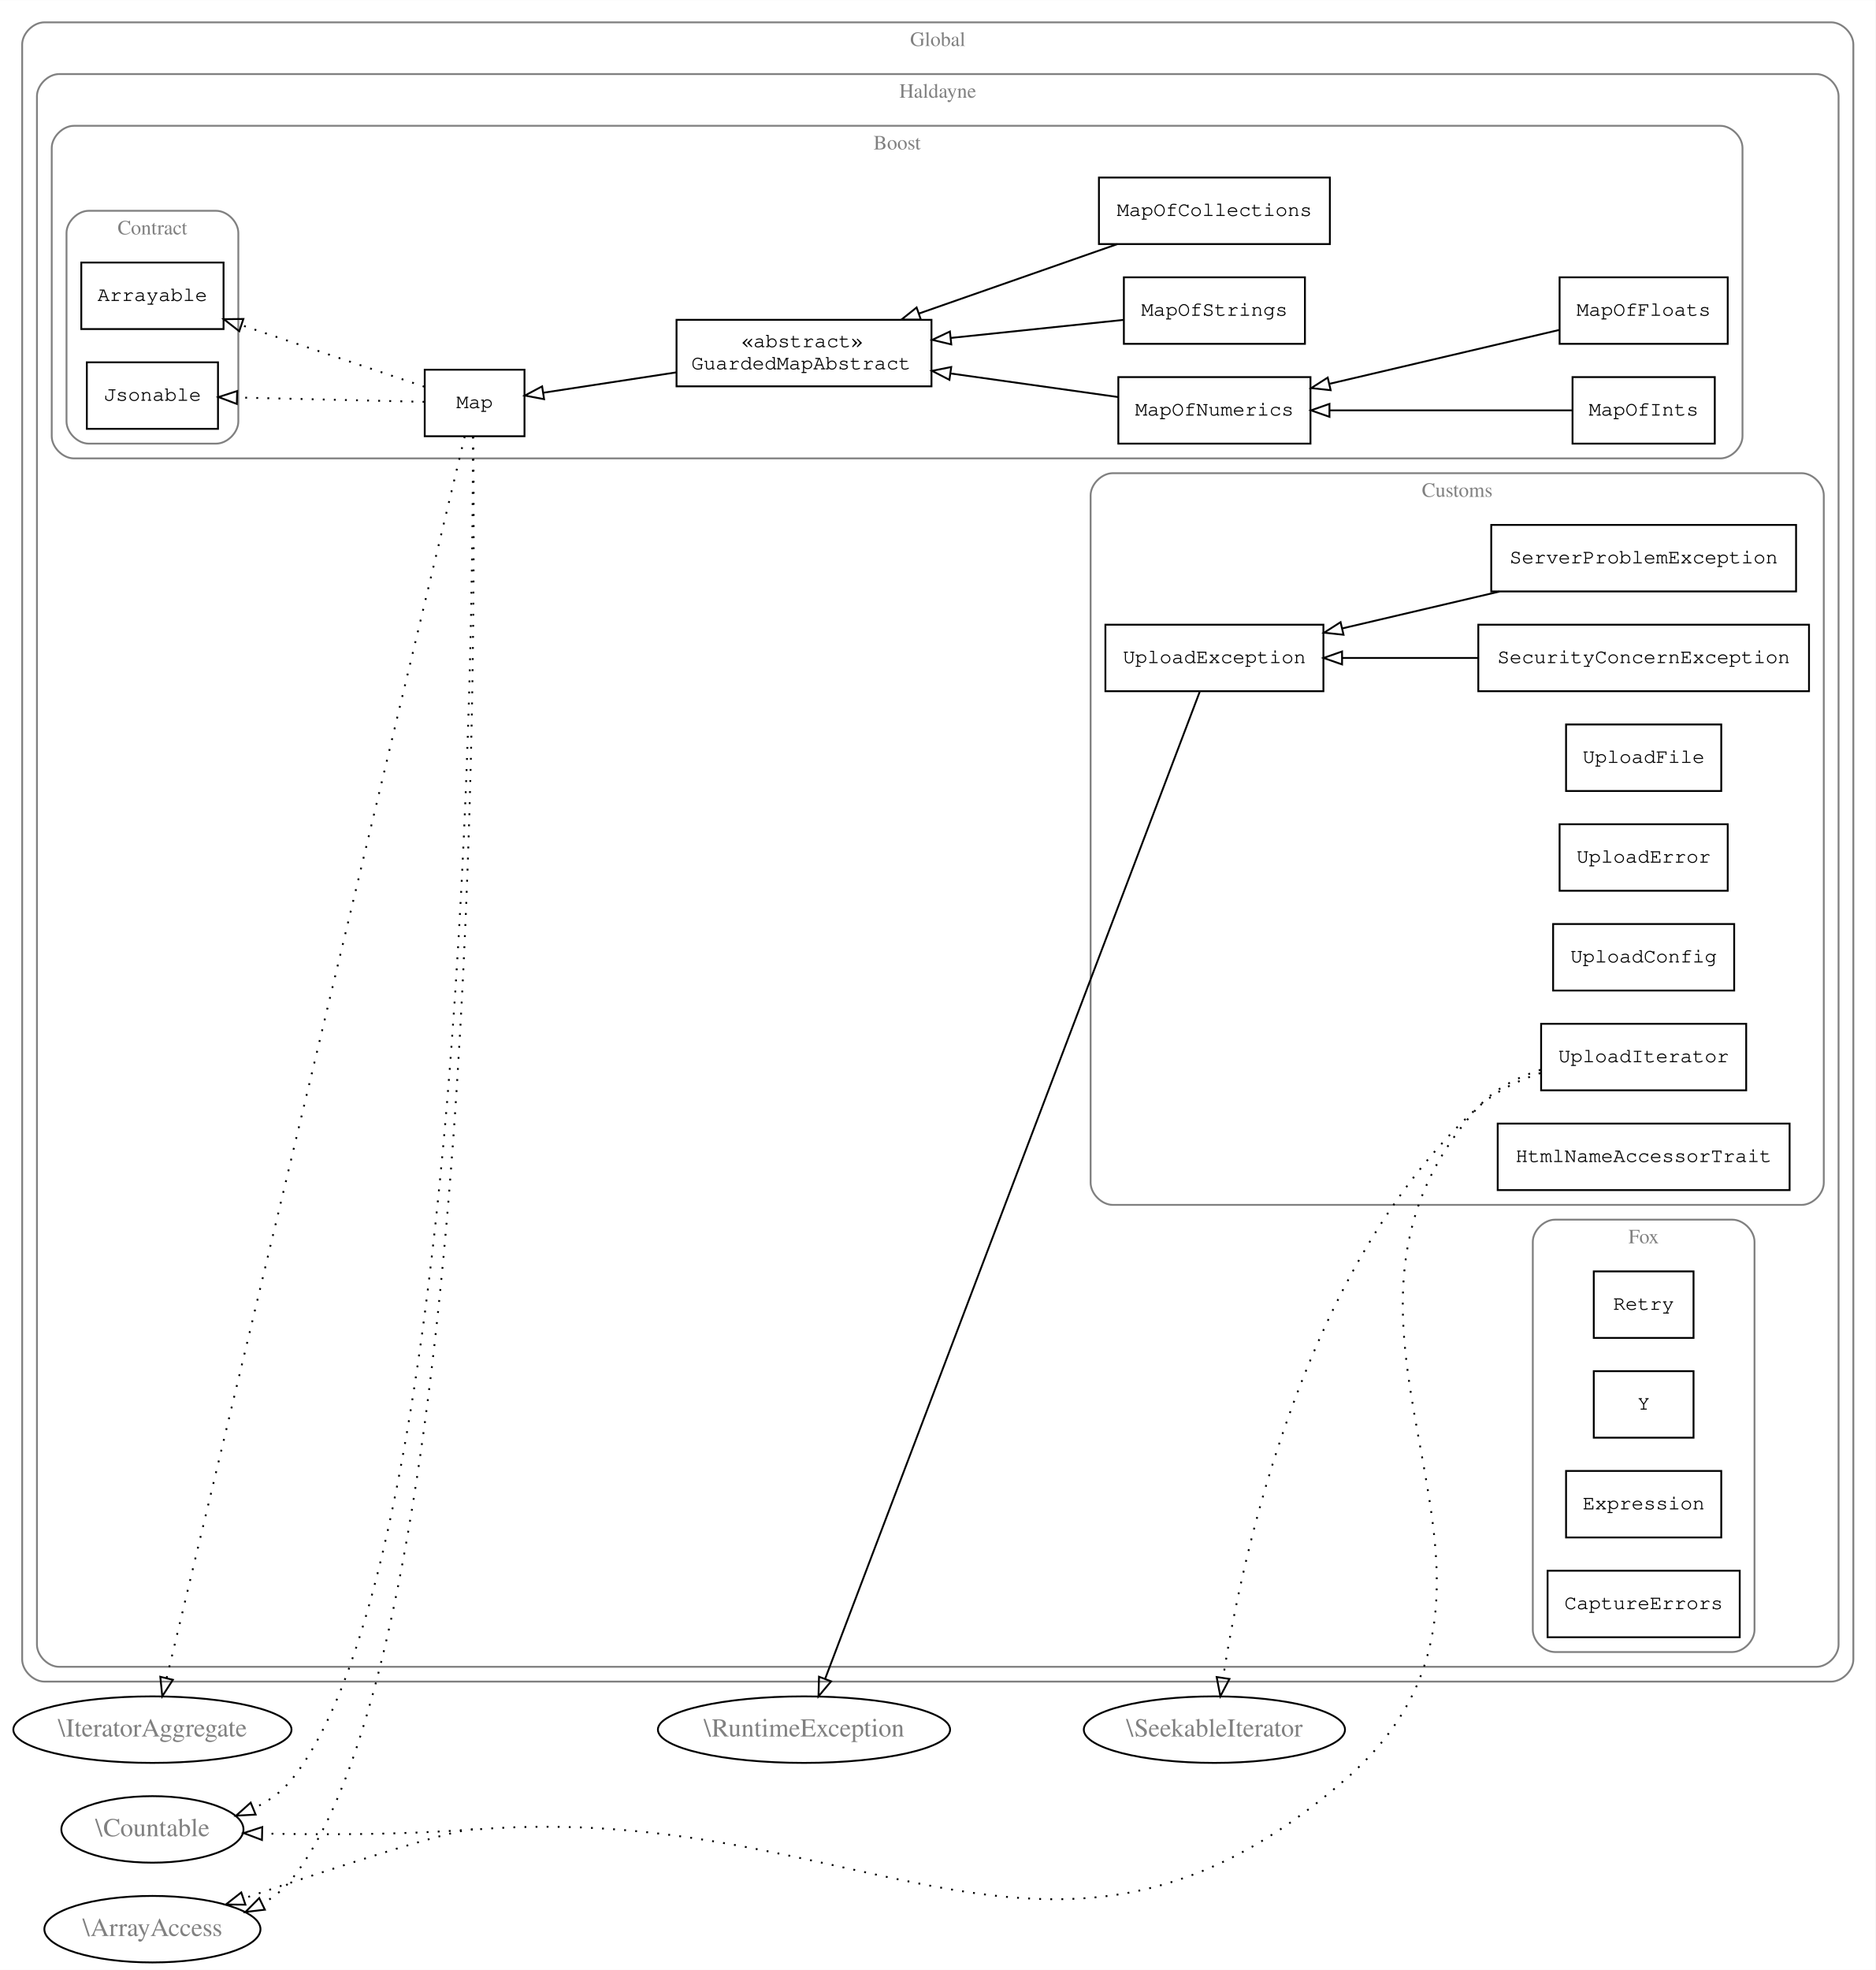
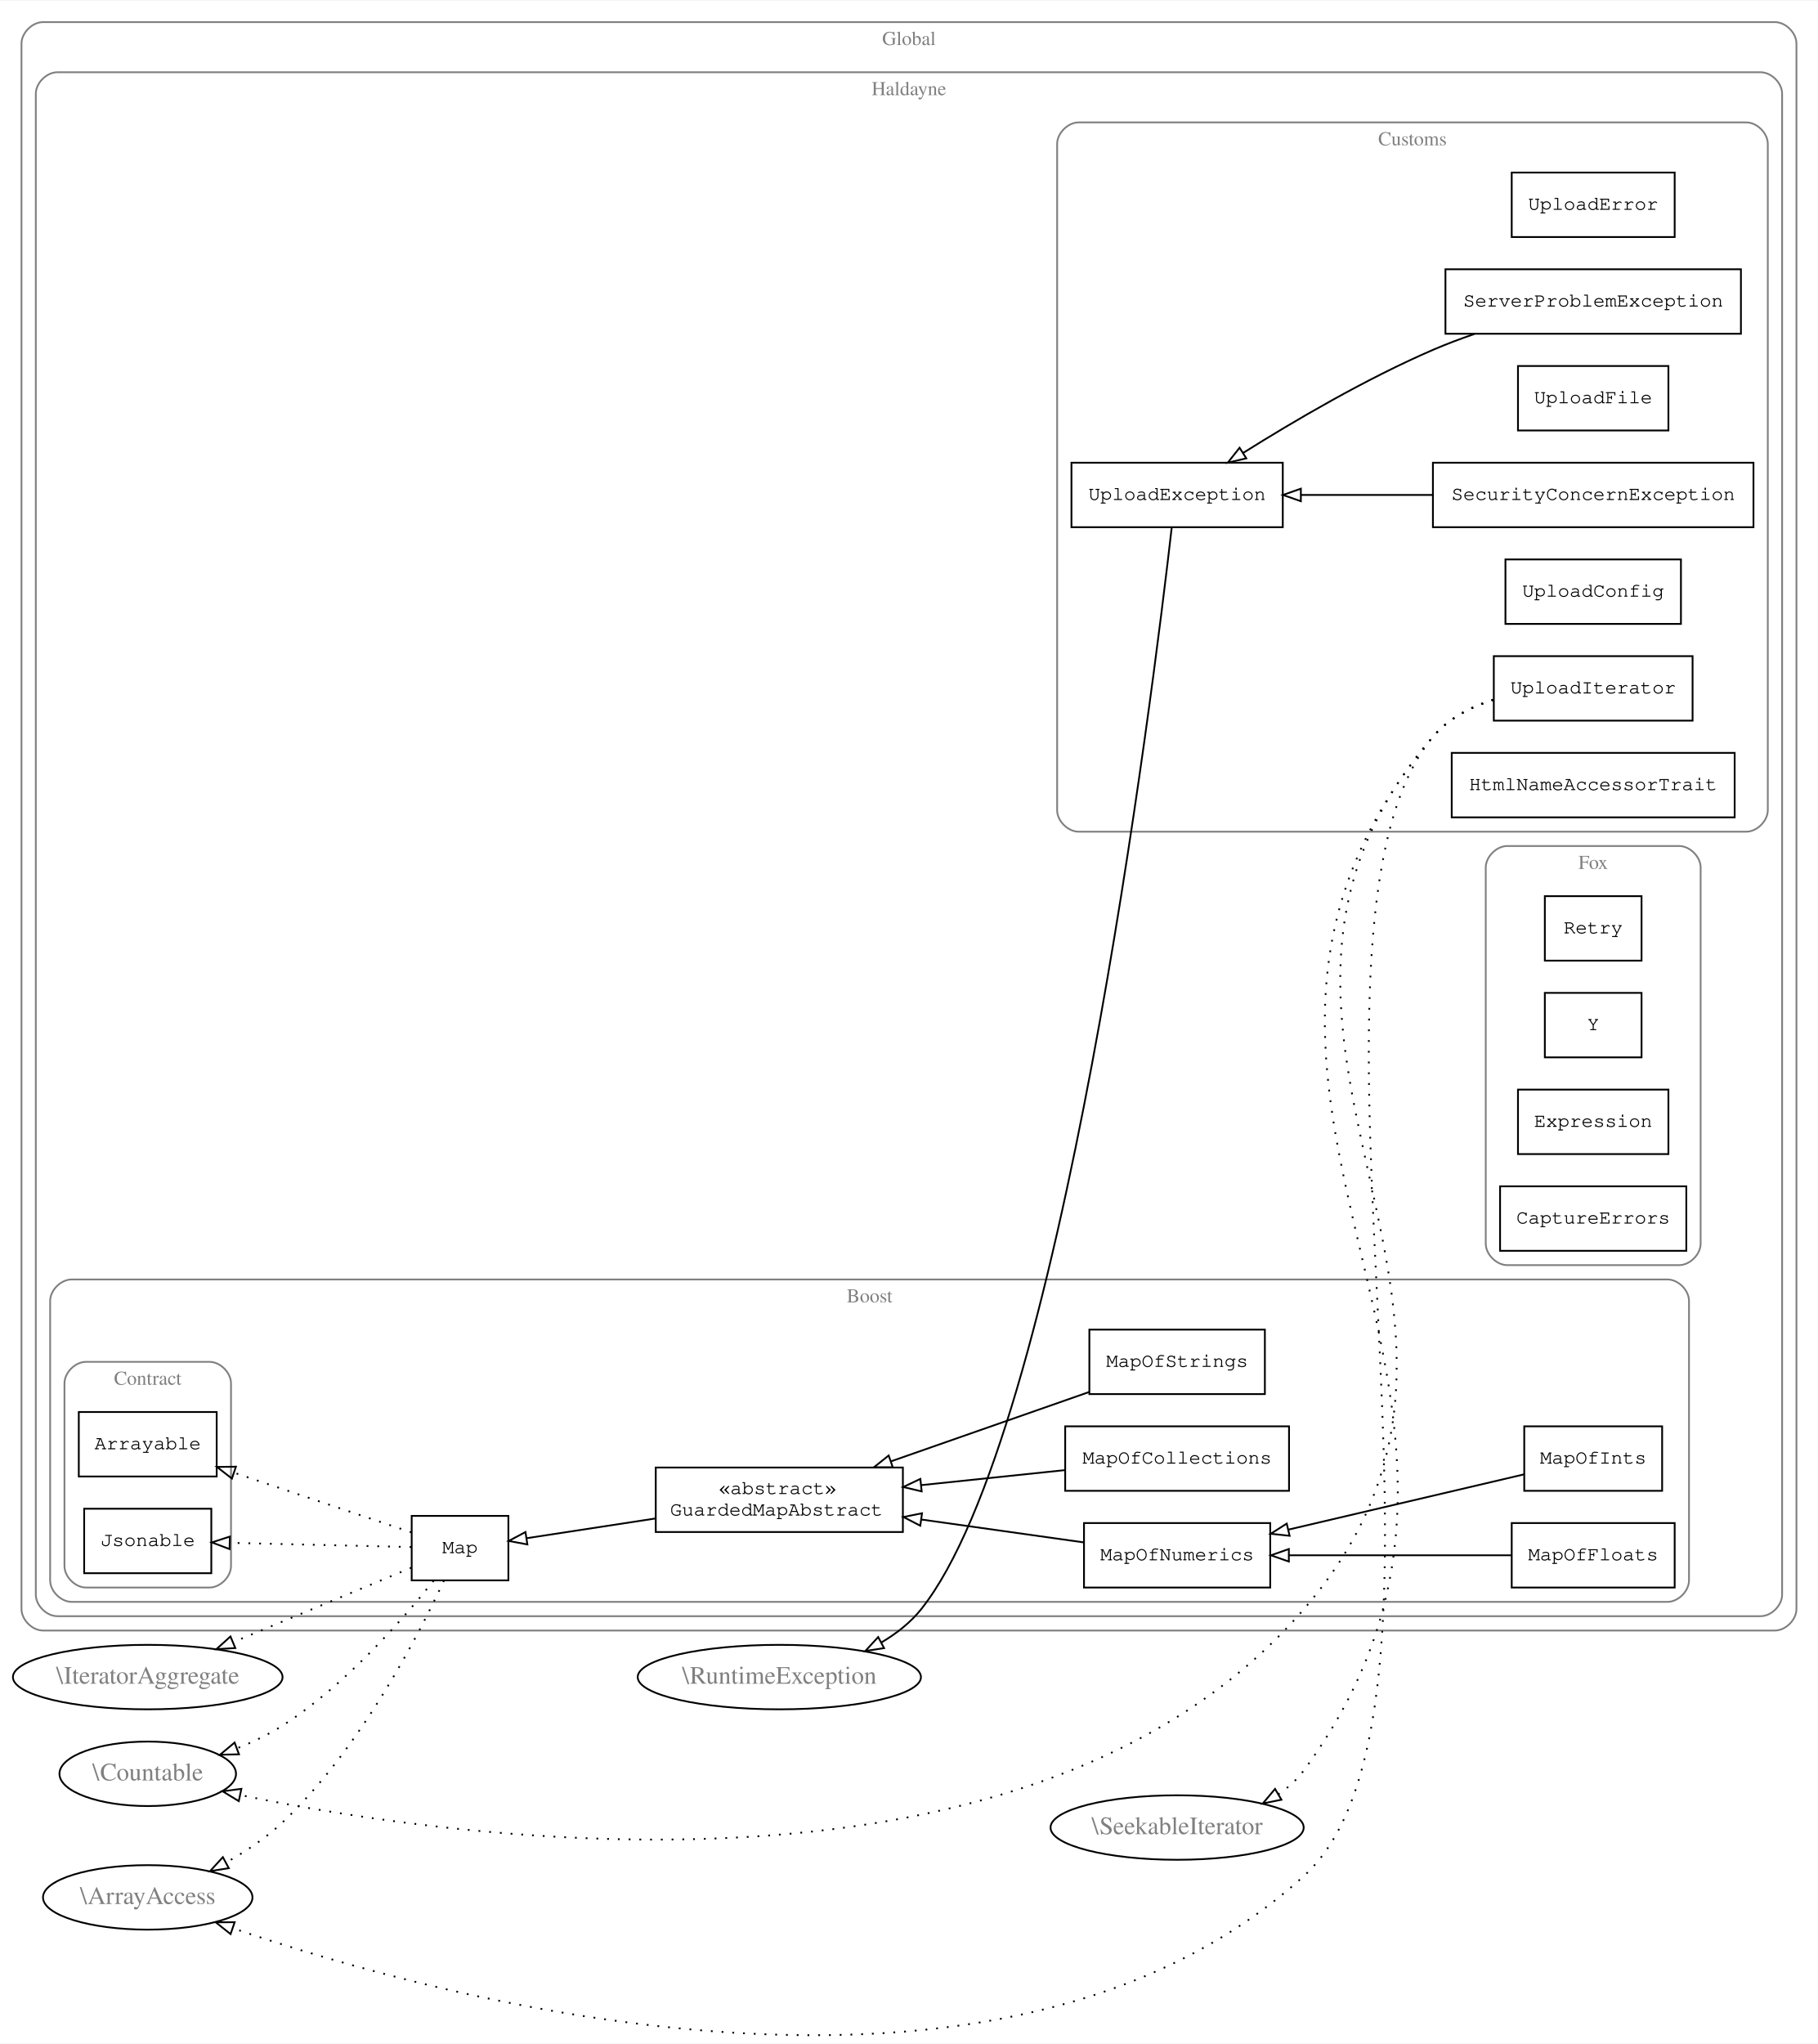
- <svg xmlns="http://www.w3.org/2000/svg" width="1015pt" height="1066pt" viewBox="0.00 0.00 1015.17 1066.00">
-   <g id="graph0" class="graph" transform="scale(1 1) rotate(0) translate(4 1062)">
-     <polygon fill="white" stroke="none" points="-4,4 -4,-1062 1011.17,-1062 1011.17,4 -4,4" />
+ <svg xmlns="http://www.w3.org/2000/svg" width="1015pt" height="1141pt" viewBox="0.00 0.00 1015.17 1140.50">
+   <g id="graph0" class="graph" transform="scale(1 1) rotate(0) translate(4 1136.5)">
+     <polygon fill="white" stroke="none" points="-4,4 -4,-1136.5 1011.17,-1136.5 1011.17,4 -4,4" />
    <g id="clust1" class="cluster">
-       <path fill="none" stroke="gray" d="M20,-152C20,-152 987.167,-152 987.167,-152 993.167,-152 999.167,-158 999.167,-164 999.167,-164 999.167,-1038 999.167,-1038 999.167,-1044 993.167,-1050 987.167,-1050 987.167,-1050 20,-1050 20,-1050 14,-1050 8,-1044 8,-1038 8,-1038 8,-164 8,-164 8,-158 14,-152 20,-152" />
-       <text text-anchor="middle" x="503.583" y="-1037.2" font-family="Times,serif" font-size="11.00" fill="gray">Global</text>
+       <path fill="none" stroke="gray" d="M20,-226.505C20,-226.505 987.167,-226.505 987.167,-226.505 993.167,-226.505 999.167,-232.505 999.167,-238.505 999.167,-238.505 999.167,-1112.5 999.167,-1112.5 999.167,-1118.5 993.167,-1124.5 987.167,-1124.5 987.167,-1124.5 20,-1124.5 20,-1124.5 14,-1124.5 8,-1118.5 8,-1112.5 8,-1112.5 8,-238.505 8,-238.505 8,-232.505 14,-226.505 20,-226.505" />
+       <text text-anchor="middle" x="503.583" y="-1111.7" font-family="Times,serif" font-size="11.00" fill="gray">Global</text>
    </g>
    <g id="clust2" class="cluster">
-       <path fill="none" stroke="gray" d="M28,-160C28,-160 979.167,-160 979.167,-160 985.167,-160 991.167,-166 991.167,-172 991.167,-172 991.167,-1010 991.167,-1010 991.167,-1016 985.167,-1022 979.167,-1022 979.167,-1022 28,-1022 28,-1022 22,-1022 16,-1016 16,-1010 16,-1010 16,-172 16,-172 16,-166 22,-160 28,-160" />
-       <text text-anchor="middle" x="503.583" y="-1009.2" font-family="Times,serif" font-size="11.00" fill="gray">Haldayne</text>
+       <path fill="none" stroke="gray" d="M28,-234.505C28,-234.505 979.167,-234.505 979.167,-234.505 985.167,-234.505 991.167,-240.505 991.167,-246.505 991.167,-246.505 991.167,-1084.5 991.167,-1084.5 991.167,-1090.5 985.167,-1096.5 979.167,-1096.5 979.167,-1096.5 28,-1096.5 28,-1096.5 22,-1096.5 16,-1090.5 16,-1084.5 16,-1084.5 16,-246.505 16,-246.505 16,-240.505 22,-234.505 28,-234.505" />
+       <text text-anchor="middle" x="503.583" y="-1083.7" font-family="Times,serif" font-size="11.00" fill="gray">Haldayne</text>
    </g>
    <g id="clust3" class="cluster">
-       <path fill="none" stroke="gray" d="M36,-814C36,-814 927.167,-814 927.167,-814 933.167,-814 939.167,-820 939.167,-826 939.167,-826 939.167,-982 939.167,-982 939.167,-988 933.167,-994 927.167,-994 927.167,-994 36,-994 36,-994 30,-994 24,-988 24,-982 24,-982 24,-826 24,-826 24,-820 30,-814 36,-814" />
-       <text text-anchor="middle" x="481.583" y="-981.2" font-family="Times,serif" font-size="11.00" fill="gray">Boost</text>
+       <path fill="none" stroke="gray" d="M598.323,-672.505C598.323,-672.505 971.167,-672.505 971.167,-672.505 977.167,-672.505 983.167,-678.505 983.167,-684.505 983.167,-684.505 983.167,-1056.5 983.167,-1056.5 983.167,-1062.5 977.167,-1068.5 971.167,-1068.5 971.167,-1068.5 598.323,-1068.5 598.323,-1068.5 592.323,-1068.5 586.323,-1062.5 586.323,-1056.5 586.323,-1056.5 586.323,-684.505 586.323,-684.505 586.323,-678.505 592.323,-672.505 598.323,-672.505" />
+       <text text-anchor="middle" x="784.745" y="-1055.7" font-family="Times,serif" font-size="11.00" fill="gray">Customs</text>
    </g>
    <g id="clust4" class="cluster">
-       <path fill="none" stroke="gray" d="M44,-822C44,-822 113,-822 113,-822 119,-822 125,-828 125,-834 125,-834 125,-936 125,-936 125,-942 119,-948 113,-948 113,-948 44,-948 44,-948 38,-948 32,-942 32,-936 32,-936 32,-834 32,-834 32,-828 38,-822 44,-822" />
-       <text text-anchor="middle" x="78.5" y="-935.2" font-family="Times,serif" font-size="11.00" fill="gray">Contract</text>
+       <path fill="none" stroke="gray" d="M837.667,-430.505C837.667,-430.505 933.667,-430.505 933.667,-430.505 939.667,-430.505 945.667,-436.505 945.667,-442.505 945.667,-442.505 945.667,-652.505 945.667,-652.505 945.667,-658.505 939.667,-664.505 933.667,-664.505 933.667,-664.505 837.667,-664.505 837.667,-664.505 831.667,-664.505 825.667,-658.505 825.667,-652.505 825.667,-652.505 825.667,-442.505 825.667,-442.505 825.667,-436.505 831.667,-430.505 837.667,-430.505" />
+       <text text-anchor="middle" x="885.667" y="-651.705" font-family="Times,serif" font-size="11.00" fill="gray">Fox</text>
    </g>
    <g id="clust5" class="cluster">
-       <path fill="none" stroke="gray" d="M598.323,-410C598.323,-410 971.167,-410 971.167,-410 977.167,-410 983.167,-416 983.167,-422 983.167,-422 983.167,-794 983.167,-794 983.167,-800 977.167,-806 971.167,-806 971.167,-806 598.323,-806 598.323,-806 592.323,-806 586.323,-800 586.323,-794 586.323,-794 586.323,-422 586.323,-422 586.323,-416 592.323,-410 598.323,-410" />
-       <text text-anchor="middle" x="784.745" y="-793.2" font-family="Times,serif" font-size="11.00" fill="gray">Customs</text>
+       <path fill="none" stroke="gray" d="M36,-242.505C36,-242.505 927.167,-242.505 927.167,-242.505 933.167,-242.505 939.167,-248.505 939.167,-254.505 939.167,-254.505 939.167,-410.505 939.167,-410.505 939.167,-416.505 933.167,-422.505 927.167,-422.505 927.167,-422.505 36,-422.505 36,-422.505 30,-422.505 24,-416.505 24,-410.505 24,-410.505 24,-254.505 24,-254.505 24,-248.505 30,-242.505 36,-242.505" />
+       <text text-anchor="middle" x="481.583" y="-409.705" font-family="Times,serif" font-size="11.00" fill="gray">Boost</text>
    </g>
    <g id="clust6" class="cluster">
-       <path fill="none" stroke="gray" d="M837.667,-168C837.667,-168 933.667,-168 933.667,-168 939.667,-168 945.667,-174 945.667,-180 945.667,-180 945.667,-390 945.667,-390 945.667,-396 939.667,-402 933.667,-402 933.667,-402 837.667,-402 837.667,-402 831.667,-402 825.667,-396 825.667,-390 825.667,-390 825.667,-180 825.667,-180 825.667,-174 831.667,-168 837.667,-168" />
-       <text text-anchor="middle" x="885.667" y="-389.2" font-family="Times,serif" font-size="11.00" fill="gray">Fox</text>
+       <path fill="none" stroke="gray" d="M44,-250.505C44,-250.505 113,-250.505 113,-250.505 119,-250.505 125,-256.505 125,-262.505 125,-262.505 125,-364.505 125,-364.505 125,-370.505 119,-376.505 113,-376.505 113,-376.505 44,-376.505 44,-376.505 38,-376.505 32,-370.505 32,-364.505 32,-364.505 32,-262.505 32,-262.505 32,-256.505 38,-250.505 44,-250.505" />
+       <text text-anchor="middle" x="78.5" y="-363.705" font-family="Times,serif" font-size="11.00" fill="gray">Contract</text>
    </g>
    <g id="node1" class="node">
-       <polygon fill="none" stroke="black" points="117,-920 40,-920 40,-884 117,-884 117,-920" />
-       <text text-anchor="middle" x="78.5" y="-899.2" font-family="Courier,monospace" font-size="11.00">Arrayable</text>
+       <polygon fill="none" stroke="black" points="931.167,-1040.5 840.167,-1040.5 840.167,-1004.5 931.167,-1004.5 931.167,-1040.5" />
+       <text text-anchor="middle" x="885.667" y="-1019.7" font-family="Courier,monospace" font-size="11.00">UploadError</text>
    </g>
    <g id="node2" class="node">
-       <polygon fill="none" stroke="black" points="114,-866 43,-866 43,-830 114,-830 114,-866" />
-       <text text-anchor="middle" x="78.5" y="-845.2" font-family="Courier,monospace" font-size="11.00">Jsonable</text>
+       <polygon fill="none" stroke="black" points="712.323,-878.505 594.323,-878.505 594.323,-842.505 712.323,-842.505 712.323,-878.505" />
+       <text text-anchor="middle" x="653.323" y="-857.705" font-family="Courier,monospace" font-size="11.00">UploadException</text>
+     </g>
+     <g id="node22" class="node">
+       <ellipse fill="none" stroke="black" cx="431.186" cy="-200.505" rx="79.087" ry="18" />
+       <text text-anchor="middle" x="431.186" y="-196.805" font-family="Times,serif" font-size="14.00" fill="gray">\RuntimeException</text>
+     </g>
+     <g id="edge1" class="edge">
+       <path fill="none" stroke="black" d="M650.321,-842.46C639.841,-750.771 588.785,-337.025 510.479,-238.505 504.479,-230.955 496.603,-224.808 488.161,-219.833" />
+       <polygon fill="none" stroke="black" points="489.684,-216.679 479.213,-215.064 486.391,-222.856 489.684,-216.679" />
    </g>
    <g id="node3" class="node">
-       <polygon fill="none" stroke="black" points="702.323,-912 604.323,-912 604.323,-876 702.323,-876 702.323,-912" />
-       <text text-anchor="middle" x="653.323" y="-891.2" font-family="Courier,monospace" font-size="11.00">MapOfStrings</text>
+       <polygon fill="none" stroke="black" points="968.167,-986.505 803.167,-986.505 803.167,-950.505 968.167,-950.505 968.167,-986.505" />
+       <text text-anchor="middle" x="885.667" y="-965.705" font-family="Courier,monospace" font-size="11.00">ServerProblemException</text>
+     </g>
+     <g id="edge2" class="edge">
+       <path fill="none" stroke="black" d="M819.301,-950.376C811.411,-947.657 803.541,-944.688 796.167,-941.505 758.577,-925.279 718.272,-901.592 690.269,-884.021" />
+       <polygon fill="none" stroke="black" points="691.95,-880.942 681.629,-878.548 688.204,-886.856 691.95,-880.942" />
+     </g>
+     <g id="node4" class="node">
+       <polygon fill="none" stroke="black" points="927.667,-932.505 843.667,-932.505 843.667,-896.505 927.667,-896.505 927.667,-932.505" />
+       <text text-anchor="middle" x="885.667" y="-911.705" font-family="Courier,monospace" font-size="11.00">UploadFile</text>
+     </g>
+     <g id="node5" class="node">
+       <polygon fill="none" stroke="black" points="975.167,-878.505 796.167,-878.505 796.167,-842.505 975.167,-842.505 975.167,-878.505" />
+       <text text-anchor="middle" x="885.667" y="-857.705" font-family="Courier,monospace" font-size="11.00">SecurityConcernException</text>
+     </g>
+     <g id="edge3" class="edge">
+       <path fill="none" stroke="black" d="M795.939,-860.505C771.541,-860.505 745.469,-860.505 722.432,-860.505" />
+       <polygon fill="none" stroke="black" points="722.419,-857.005 712.419,-860.505 722.419,-864.005 722.419,-857.005" />
    </g>
    <g id="node6" class="node">
-       <polygon fill="none" stroke="black" points="500.186,-889 362.186,-889 362.186,-853 500.186,-853 500.186,-889" />
-       <text text-anchor="start" x="397.186" y="-874.2" font-family="Courier,monospace" font-size="11.00">«abstract»</text>
-       <text text-anchor="start" x="370.186" y="-862.2" font-family="Courier,monospace" font-size="11.00">GuardedMapAbstract</text>
-     </g>
-     <g id="edge1" class="edge">
-       <path fill="none" stroke="black" d="M604.285,-888.981C576.888,-886.118 541.878,-882.461 510.596,-879.192" />
-       <polygon fill="none" stroke="black" points="510.895,-875.705 500.585,-878.146 510.167,-882.667 510.895,-875.705" />
-     </g>
-     <g id="node4" class="node">
-       <polygon fill="none" stroke="black" points="931.167,-912 840.167,-912 840.167,-876 931.167,-876 931.167,-912" />
-       <text text-anchor="middle" x="885.667" y="-891.2" font-family="Courier,monospace" font-size="11.00">MapOfFloats</text>
+       <polygon fill="none" stroke="black" points="934.667,-824.505 836.667,-824.505 836.667,-788.505 934.667,-788.505 934.667,-824.505" />
+       <text text-anchor="middle" x="885.667" y="-803.705" font-family="Courier,monospace" font-size="11.00">UploadConfig</text>
    </g>
    <g id="node7" class="node">
-       <polygon fill="none" stroke="black" points="705.323,-858 601.323,-858 601.323,-822 705.323,-822 705.323,-858" />
-       <text text-anchor="middle" x="653.323" y="-837.2" font-family="Courier,monospace" font-size="11.00">MapOfNumerics</text>
+       <polygon fill="none" stroke="black" points="941.167,-770.505 830.167,-770.505 830.167,-734.505 941.167,-734.505 941.167,-770.505" />
+       <text text-anchor="middle" x="885.667" y="-749.705" font-family="Courier,monospace" font-size="11.00">UploadIterator</text>
+     </g>
+     <g id="node23" class="node">
+       <ellipse fill="none" stroke="black" cx="78.5" cy="-77.505" rx="58.49" ry="18" />
+       <text text-anchor="middle" x="78.5" y="-73.805" font-family="Times,serif" font-size="14.00" fill="gray">\ArrayAccess</text>
    </g>
    <g id="edge4" class="edge">
-       <path fill="none" stroke="black" d="M839.981,-883.524C804.672,-875.247 755.002,-863.602 715.921,-854.441" />
-       <polygon fill="none" stroke="black" points="716.25,-850.923 705.715,-852.048 714.652,-857.738 716.25,-850.923" />
-     </g>
-     <g id="node5" class="node">
-       <polygon fill="none" stroke="black" points="924.167,-858 847.167,-858 847.167,-822 924.167,-822 924.167,-858" />
-       <text text-anchor="middle" x="885.667" y="-837.2" font-family="Courier,monospace" font-size="11.00">MapOfInts</text>
+       <path fill="none" stroke="black" stroke-dasharray="1,5" d="M829.723,-746.224C816.992,-742.198 804.692,-735.756 796.167,-725.505 705.222,-616.142 829.363,-185.238 724.167,-89.505 554.628,64.784 243.815,-20.088 126.231,-60.226" />
+       <polygon fill="none" stroke="black" points="124.754,-57.033 116.45,-63.614 127.045,-63.648 124.754,-57.033" />
+     </g>
+     <g id="node24" class="node">
+       <ellipse fill="none" stroke="black" cx="653.323" cy="-116.505" rx="70.688" ry="18" />
+       <text text-anchor="middle" x="653.323" y="-112.805" font-family="Times,serif" font-size="14.00" fill="gray">\SeekableIterator</text>
    </g>
    <g id="edge5" class="edge">
-       <path fill="none" stroke="black" d="M847.145,-840C811.578,-840 757.518,-840 715.68,-840" />
-       <polygon fill="none" stroke="black" points="715.598,-836.5 705.598,-840 715.598,-843.5 715.598,-836.5" />
+       <path fill="none" stroke="black" stroke-dasharray="1,5" d="M829.803,-746.157C817.07,-742.132 804.75,-735.707 796.167,-725.505 629.796,-527.746 876.976,-356.921 724.167,-148.505 720.337,-143.281 715.447,-138.888 710.036,-135.198" />
+       <polygon fill="none" stroke="black" points="711.572,-132.04 701.184,-129.96 708.008,-138.064 711.572,-132.04" />
+     </g>
+     <g id="node25" class="node">
+       <ellipse fill="none" stroke="black" cx="78.5" cy="-146.505" rx="49.291" ry="18" />
+       <text text-anchor="middle" x="78.5" y="-142.805" font-family="Times,serif" font-size="14.00" fill="gray">\Countable</text>
+     </g>
+     <g id="edge6" class="edge">
+       <path fill="none" stroke="black" stroke-dasharray="1,5" d="M829.96,-746.023C817.226,-742 804.865,-735.61 796.167,-725.505 653.426,-559.682 866.976,-404.269 724.167,-238.505 573.801,-63.969 254.359,-108.998 130.274,-134.636" />
+       <polygon fill="none" stroke="black" points="129.341,-131.256 120.281,-136.747 130.788,-138.105 129.341,-131.256" />
+     </g>
+     <g id="node8" class="node">
+       <polygon fill="none" stroke="black" points="964.667,-716.505 806.667,-716.505 806.667,-680.505 964.667,-680.505 964.667,-716.505" />
+       <text text-anchor="middle" x="885.667" y="-695.705" font-family="Courier,monospace" font-size="11.00">HtmlNameAccessorTrait</text>
    </g>
    <g id="node9" class="node">
-       <polygon fill="none" stroke="black" points="279.893,-862 225.893,-862 225.893,-826 279.893,-826 279.893,-862" />
-       <text text-anchor="middle" x="252.893" y="-841.2" font-family="Courier,monospace" font-size="11.00">Map</text>
-     </g>
-     <g id="edge6" class="edge">
-       <path fill="none" stroke="black" d="M362.027,-860.561C337.492,-856.803 310.776,-852.712 290.038,-849.536" />
-       <polygon fill="none" stroke="black" points="290.493,-846.065 280.078,-848.01 289.433,-852.984 290.493,-846.065" />
+       <polygon fill="none" stroke="black" points="912.667,-636.505 858.667,-636.505 858.667,-600.505 912.667,-600.505 912.667,-636.505" />
+       <text text-anchor="middle" x="885.667" y="-615.705" font-family="Courier,monospace" font-size="11.00">Retry</text>
+     </g>
+     <g id="node10" class="node">
+       <polygon fill="none" stroke="black" points="912.667,-582.505 858.667,-582.505 858.667,-546.505 912.667,-546.505 912.667,-582.505" />
+       <text text-anchor="middle" x="885.667" y="-561.705" font-family="Courier,monospace" font-size="11.00">Y</text>
+     </g>
+     <g id="node11" class="node">
+       <polygon fill="none" stroke="black" points="927.667,-528.505 843.667,-528.505 843.667,-492.505 927.667,-492.505 927.667,-528.505" />
+       <text text-anchor="middle" x="885.667" y="-507.705" font-family="Courier,monospace" font-size="11.00">Expression</text>
+     </g>
+     <g id="node12" class="node">
+       <polygon fill="none" stroke="black" points="937.667,-474.505 833.667,-474.505 833.667,-438.505 937.667,-438.505 937.667,-474.505" />
+       <text text-anchor="middle" x="885.667" y="-453.705" font-family="Courier,monospace" font-size="11.00">CaptureErrors</text>
+     </g>
+     <g id="node13" class="node">
+       <polygon fill="none" stroke="black" points="117,-348.505 40,-348.505 40,-312.505 117,-312.505 117,-348.505" />
+       <text text-anchor="middle" x="78.5" y="-327.705" font-family="Courier,monospace" font-size="11.00">Arrayable</text>
+     </g>
+     <g id="node14" class="node">
+       <polygon fill="none" stroke="black" points="114,-294.505 43,-294.505 43,-258.505 114,-258.505 114,-294.505" />
+       <text text-anchor="middle" x="78.5" y="-273.705" font-family="Courier,monospace" font-size="11.00">Jsonable</text>
+     </g>
+     <g id="node15" class="node">
+       <polygon fill="none" stroke="black" points="702.323,-394.505 604.323,-394.505 604.323,-358.505 702.323,-358.505 702.323,-394.505" />
+       <text text-anchor="middle" x="653.323" y="-373.705" font-family="Courier,monospace" font-size="11.00">MapOfStrings</text>
+     </g>
+     <g id="node17" class="node">
+       <polygon fill="none" stroke="black" points="500.186,-317.505 362.186,-317.505 362.186,-281.505 500.186,-281.505 500.186,-317.505" />
+       <text text-anchor="start" x="397.186" y="-302.705" font-family="Courier,monospace" font-size="11.00">«abstract»</text>
+       <text text-anchor="start" x="370.186" y="-290.705" font-family="Courier,monospace" font-size="11.00">GuardedMapAbstract</text>
+     </g>
+     <g id="edge7" class="edge">
+       <path fill="none" stroke="black" d="M604.285,-359.702C571.791,-348.336 528.588,-333.224 493.598,-320.985" />
+       <polygon fill="none" stroke="black" points="494.557,-317.613 483.962,-317.615 492.246,-324.221 494.557,-317.613" />
+     </g>
+     <g id="node16" class="node">
+       <polygon fill="none" stroke="black" points="705.323,-286.505 601.323,-286.505 601.323,-250.505 705.323,-250.505 705.323,-286.505" />
+       <text text-anchor="middle" x="653.323" y="-265.705" font-family="Courier,monospace" font-size="11.00">MapOfNumerics</text>
+     </g>
+     <g id="edge8" class="edge">
+       <path fill="none" stroke="black" d="M601.266,-275.695C574.335,-279.487 540.713,-284.222 510.56,-288.468" />
+       <polygon fill="none" stroke="black" points="509.896,-285.027 500.482,-289.887 510.872,-291.959 509.896,-285.027" />
+     </g>
+     <g id="node20" class="node">
+       <polygon fill="none" stroke="black" points="279.893,-290.505 225.893,-290.505 225.893,-254.505 279.893,-254.505 279.893,-290.505" />
+       <text text-anchor="middle" x="252.893" y="-269.705" font-family="Courier,monospace" font-size="11.00">Map</text>
+     </g>
+     <g id="edge9" class="edge">
+       <path fill="none" stroke="black" d="M362.027,-289.066C337.492,-285.308 310.776,-281.217 290.038,-278.04" />
+       <polygon fill="none" stroke="black" points="290.493,-274.569 280.078,-276.515 289.433,-281.489 290.493,-274.569" />
+     </g>
+     <g id="node18" class="node">
+       <polygon fill="none" stroke="black" points="715.823,-340.505 590.823,-340.505 590.823,-304.505 715.823,-304.505 715.823,-340.505" />
+       <text text-anchor="middle" x="653.323" y="-319.705" font-family="Courier,monospace" font-size="11.00">MapOfCollections</text>
+     </g>
+     <g id="edge10" class="edge">
+       <path fill="none" stroke="black" d="M590.71,-316.067C565.784,-313.463 536.716,-310.426 510.328,-307.669" />
+       <polygon fill="none" stroke="black" points="510.67,-304.186 500.36,-306.628 509.942,-311.148 510.67,-304.186" />
+     </g>
+     <g id="node19" class="node">
+       <polygon fill="none" stroke="black" points="924.167,-340.505 847.167,-340.505 847.167,-304.505 924.167,-304.505 924.167,-340.505" />
+       <text text-anchor="middle" x="885.667" y="-319.705" font-family="Courier,monospace" font-size="11.00">MapOfInts</text>
    </g>
    <g id="edge11" class="edge">
-       <path fill="none" stroke="black" d="M601.266,-847.19C574.335,-850.982 540.713,-855.717 510.56,-859.963" />
-       <polygon fill="none" stroke="black" points="509.896,-856.522 500.482,-861.383 510.872,-863.454 509.896,-856.522" />
-     </g>
-     <g id="node8" class="node">
-       <polygon fill="none" stroke="black" points="715.823,-966 590.823,-966 590.823,-930 715.823,-930 715.823,-966" />
-       <text text-anchor="middle" x="653.323" y="-945.2" font-family="Courier,monospace" font-size="11.00">MapOfCollections</text>
+       <path fill="none" stroke="black" d="M847.145,-313.709C811.503,-305.353 757.29,-292.643 715.415,-282.827" />
+       <polygon fill="none" stroke="black" points="716.133,-279.4 705.598,-280.525 714.535,-286.215 716.133,-279.4" />
+     </g>
+     <g id="edge13" class="edge">
+       <path fill="none" stroke="black" stroke-dasharray="1,5" d="M225.71,-281.314C199.504,-290.131 158.606,-303.89 126.721,-314.618" />
+       <polygon fill="none" stroke="black" points="125.503,-311.335 117.141,-317.841 127.735,-317.969 125.503,-311.335" />
+     </g>
+     <g id="edge14" class="edge">
+       <path fill="none" stroke="black" stroke-dasharray="1,5" d="M225.71,-273.112C198.852,-273.735 156.562,-274.717 124.358,-275.464" />
+       <polygon fill="none" stroke="black" points="124.205,-271.966 114.289,-275.698 124.368,-278.965 124.205,-271.966" />
+     </g>
+     <g id="edge15" class="edge">
+       <path fill="none" stroke="black" stroke-dasharray="1,5" d="M243.943,-254.48C229.635,-223.667 196.979,-160.254 153.893,-119.505 144.717,-110.826 133.414,-103.274 122.414,-97.059" />
+       <polygon fill="none" stroke="black" points="123.765,-93.811 113.299,-92.158 120.449,-99.977 123.765,-93.811" />
    </g>
    <g id="edge12" class="edge">
-       <path fill="none" stroke="black" d="M600.711,-929.947C568.672,-918.74 527.324,-904.277 493.603,-892.482" />
-       <polygon fill="none" stroke="black" points="494.451,-889.071 483.856,-889.073 492.14,-895.679 494.451,-889.071" />
-     </g>
-     <g id="edge14" class="edge">
-       <path fill="none" stroke="black" stroke-dasharray="1,5" d="M225.71,-852.809C199.504,-861.626 158.606,-875.386 126.721,-886.113" />
-       <polygon fill="none" stroke="black" points="125.503,-882.83 117.141,-889.336 127.735,-889.465 125.503,-882.83" />
-     </g>
-     <g id="edge15" class="edge">
-       <path fill="none" stroke="black" stroke-dasharray="1,5" d="M225.71,-844.608C198.852,-845.231 156.562,-846.212 124.358,-846.959" />
-       <polygon fill="none" stroke="black" points="124.205,-843.462 114.289,-847.193 124.368,-850.46 124.205,-843.462" />
-     </g>
-     <g id="node23" class="node">
-       <ellipse fill="none" stroke="black" cx="78.5" cy="-18" rx="58.49" ry="18" />
-       <text text-anchor="middle" x="78.5" y="-14.3" font-family="Times,serif" font-size="14.00" fill="gray">\ArrayAccess</text>
+       <path fill="none" stroke="black" stroke-dasharray="1,5" d="M238.176,-254.383C220.75,-232.481 188.726,-195.797 153.893,-173.505 146.075,-168.501 137.201,-164.257 128.374,-160.722" />
+       <polygon fill="none" stroke="black" points="129.459,-157.391 118.867,-157.161 127.004,-163.946 129.459,-157.391" />
+     </g>
+     <g id="node26" class="node">
+       <ellipse fill="none" stroke="black" cx="78.5" cy="-200.505" rx="75.287" ry="18" />
+       <text text-anchor="middle" x="78.5" y="-196.805" font-family="Times,serif" font-size="14.00" fill="gray">\IteratorAggregate</text>
    </g>
    <g id="edge16" class="edge">
-       <path fill="none" stroke="black" stroke-dasharray="1,5" d="M252.152,-825.896C253.325,-719.043 254.318,-171.15 153.893,-45 149.581,-39.583 144.084,-35.253 138.036,-31.791" />
-       <polygon fill="none" stroke="black" points="139.376,-28.551 128.854,-27.315 136.309,-34.843 139.376,-28.551" />
-     </g>
-     <g id="node25" class="node">
-       <ellipse fill="none" stroke="black" cx="78.5" cy="-72" rx="49.291" ry="18" />
-       <text text-anchor="middle" x="78.5" y="-68.3" font-family="Times,serif" font-size="14.00" fill="gray">\Countable</text>
-     </g>
-     <g id="edge13" class="edge">
-       <path fill="none" stroke="black" stroke-dasharray="1,5" d="M251.974,-825.792C252.072,-723.01 247.741,-215.835 153.893,-99 148.451,-92.225 141.157,-87.149 133.258,-83.347" />
-       <polygon fill="none" stroke="black" points="134.362,-80.016 123.782,-79.443 131.695,-86.489 134.362,-80.016" />
-     </g>
-     <g id="node26" class="node">
-       <ellipse fill="none" stroke="black" cx="78.5" cy="-126" rx="75.287" ry="18" />
-       <text text-anchor="middle" x="78.5" y="-122.3" font-family="Times,serif" font-size="14.00" fill="gray">\IteratorAggregate</text>
+       <path fill="none" stroke="black" stroke-dasharray="1,5" d="M225.71,-261.57C199.419,-250.589 158.339,-233.432 126.41,-220.097" />
+       <polygon fill="none" stroke="black" points="127.397,-216.716 116.821,-216.092 124.699,-223.175 127.397,-216.716" />
+     </g>
+     <g id="node21" class="node">
+       <polygon fill="none" stroke="black" points="931.167,-286.505 840.167,-286.505 840.167,-250.505 931.167,-250.505 931.167,-286.505" />
+       <text text-anchor="middle" x="885.667" y="-265.705" font-family="Courier,monospace" font-size="11.00">MapOfFloats</text>
    </g>
    <g id="edge17" class="edge">
-       <path fill="none" stroke="black" stroke-dasharray="1,5" d="M247.546,-825.892C224.279,-728.989 114.481,-271.694 86.172,-153.788" />
-       <polygon fill="none" stroke="black" points="89.574,-152.965 83.836,-144.059 82.767,-154.599 89.574,-152.965" />
-     </g>
-     <g id="node10" class="node">
-       <polygon fill="none" stroke="black" points="712.323,-724 594.323,-724 594.323,-688 712.323,-688 712.323,-724" />
-       <text text-anchor="middle" x="653.323" y="-703.2" font-family="Courier,monospace" font-size="11.00">UploadException</text>
-     </g>
-     <g id="node22" class="node">
-       <ellipse fill="none" stroke="black" cx="431.186" cy="-126" rx="79.087" ry="18" />
-       <text text-anchor="middle" x="431.186" y="-122.3" font-family="Times,serif" font-size="14.00" fill="gray">\RuntimeException</text>
-     </g>
-     <g id="edge2" class="edge">
-       <path fill="none" stroke="black" d="M645.371,-687.684C613.469,-603.631 481.01,-254.637 442.643,-153.55" />
-       <polygon fill="none" stroke="black" points="445.851,-152.14 439.031,-144.033 439.307,-154.624 445.851,-152.14" />
-     </g>
-     <g id="node11" class="node">
-       <polygon fill="none" stroke="black" points="968.167,-778 803.167,-778 803.167,-742 968.167,-742 968.167,-778" />
-       <text text-anchor="middle" x="885.667" y="-757.2" font-family="Courier,monospace" font-size="11.00">ServerProblemException</text>
-     </g>
-     <g id="edge3" class="edge">
-       <path fill="none" stroke="black" d="M807.645,-741.944C780.16,-735.5 749.407,-728.291 722.7,-722.03" />
-       <polygon fill="none" stroke="black" points="723.212,-718.555 712.677,-719.68 721.614,-725.37 723.212,-718.555" />
-     </g>
-     <g id="node12" class="node">
-       <polygon fill="none" stroke="black" points="975.167,-724 796.167,-724 796.167,-688 975.167,-688 975.167,-724" />
-       <text text-anchor="middle" x="885.667" y="-703.2" font-family="Courier,monospace" font-size="11.00">SecurityConcernException</text>
-     </g>
-     <g id="edge7" class="edge">
-       <path fill="none" stroke="black" d="M795.939,-706C771.541,-706 745.469,-706 722.432,-706" />
-       <polygon fill="none" stroke="black" points="722.419,-702.5 712.419,-706 722.419,-709.5 722.419,-702.5" />
-     </g>
-     <g id="node13" class="node">
-       <polygon fill="none" stroke="black" points="927.667,-670 843.667,-670 843.667,-634 927.667,-634 927.667,-670" />
-       <text text-anchor="middle" x="885.667" y="-649.2" font-family="Courier,monospace" font-size="11.00">UploadFile</text>
-     </g>
-     <g id="node14" class="node">
-       <polygon fill="none" stroke="black" points="931.167,-616 840.167,-616 840.167,-580 931.167,-580 931.167,-616" />
-       <text text-anchor="middle" x="885.667" y="-595.2" font-family="Courier,monospace" font-size="11.00">UploadError</text>
-     </g>
-     <g id="node15" class="node">
-       <polygon fill="none" stroke="black" points="934.667,-562 836.667,-562 836.667,-526 934.667,-526 934.667,-562" />
-       <text text-anchor="middle" x="885.667" y="-541.2" font-family="Courier,monospace" font-size="11.00">UploadConfig</text>
-     </g>
-     <g id="node16" class="node">
-       <polygon fill="none" stroke="black" points="941.167,-508 830.167,-508 830.167,-472 941.167,-472 941.167,-508" />
-       <text text-anchor="middle" x="885.667" y="-487.2" font-family="Courier,monospace" font-size="11.00">UploadIterator</text>
-     </g>
-     <g id="edge8" class="edge">
-       <path fill="none" stroke="black" stroke-dasharray="1,5" d="M829.832,-483.079C817.254,-479.054 805,-472.772 796.167,-463 685.581,-340.661 848.536,-207.298 724.167,-99 566.281,38.483 462.631,-88.063 253.893,-72" />
-       <path fill="none" stroke="black" stroke-dasharray="1,5" d="M251.893,-72C239.271,-71.63 174.306,-50.356 127.849,-34.624" />
-       <polygon fill="none" stroke="black" points="128.837,-31.263 118.242,-31.361 126.585,-37.891 128.837,-31.263" />
-     </g>
-     <g id="node24" class="node">
-       <ellipse fill="none" stroke="black" cx="653.323" cy="-126" rx="70.688" ry="18" />
-       <text text-anchor="middle" x="653.323" y="-122.3" font-family="Times,serif" font-size="14.00" fill="gray">\SeekableIterator</text>
-     </g>
-     <g id="edge9" class="edge">
-       <path fill="none" stroke="black" stroke-dasharray="1,5" d="M829.759,-481.321C817.621,-477.329 805.587,-471.503 796.167,-463 701.509,-377.561 668.067,-218.707 658.054,-154.26" />
-       <polygon fill="none" stroke="black" points="661.47,-153.435 656.544,-144.055 654.546,-154.46 661.47,-153.435" />
-     </g>
-     <g id="edge10" class="edge">
-       <path fill="none" stroke="black" stroke-dasharray="1,5" d="M251.893,-72C214.032,-69.087 171.355,-69.061 137.936,-69.776" />
-       <polygon fill="none" stroke="black" points="137.789,-66.279 127.877,-70.02 137.959,-73.277 137.789,-66.279" />
-     </g>
-     <g id="node17" class="node">
-       <polygon fill="none" stroke="black" points="964.667,-454 806.667,-454 806.667,-418 964.667,-418 964.667,-454" />
-       <text text-anchor="middle" x="885.667" y="-433.2" font-family="Courier,monospace" font-size="11.00">HtmlNameAccessorTrait</text>
-     </g>
-     <g id="node18" class="node">
-       <polygon fill="none" stroke="black" points="912.667,-374 858.667,-374 858.667,-338 912.667,-338 912.667,-374" />
-       <text text-anchor="middle" x="885.667" y="-353.2" font-family="Courier,monospace" font-size="11.00">Retry</text>
-     </g>
-     <g id="node19" class="node">
-       <polygon fill="none" stroke="black" points="912.667,-320 858.667,-320 858.667,-284 912.667,-284 912.667,-320" />
-       <text text-anchor="middle" x="885.667" y="-299.2" font-family="Courier,monospace" font-size="11.00">Y</text>
-     </g>
-     <g id="node20" class="node">
-       <polygon fill="none" stroke="black" points="927.667,-266 843.667,-266 843.667,-230 927.667,-230 927.667,-266" />
-       <text text-anchor="middle" x="885.667" y="-245.2" font-family="Courier,monospace" font-size="11.00">Expression</text>
-     </g>
-     <g id="node21" class="node">
-       <polygon fill="none" stroke="black" points="937.667,-212 833.667,-212 833.667,-176 937.667,-176 937.667,-212" />
-       <text text-anchor="middle" x="885.667" y="-191.2" font-family="Courier,monospace" font-size="11.00">CaptureErrors</text>
+       <path fill="none" stroke="black" d="M839.981,-268.505C804.672,-268.505 755.002,-268.505 715.921,-268.505" />
+       <polygon fill="none" stroke="black" points="715.715,-265.005 705.715,-268.505 715.715,-272.005 715.715,-265.005" />
    </g>
  </g>
</svg>
